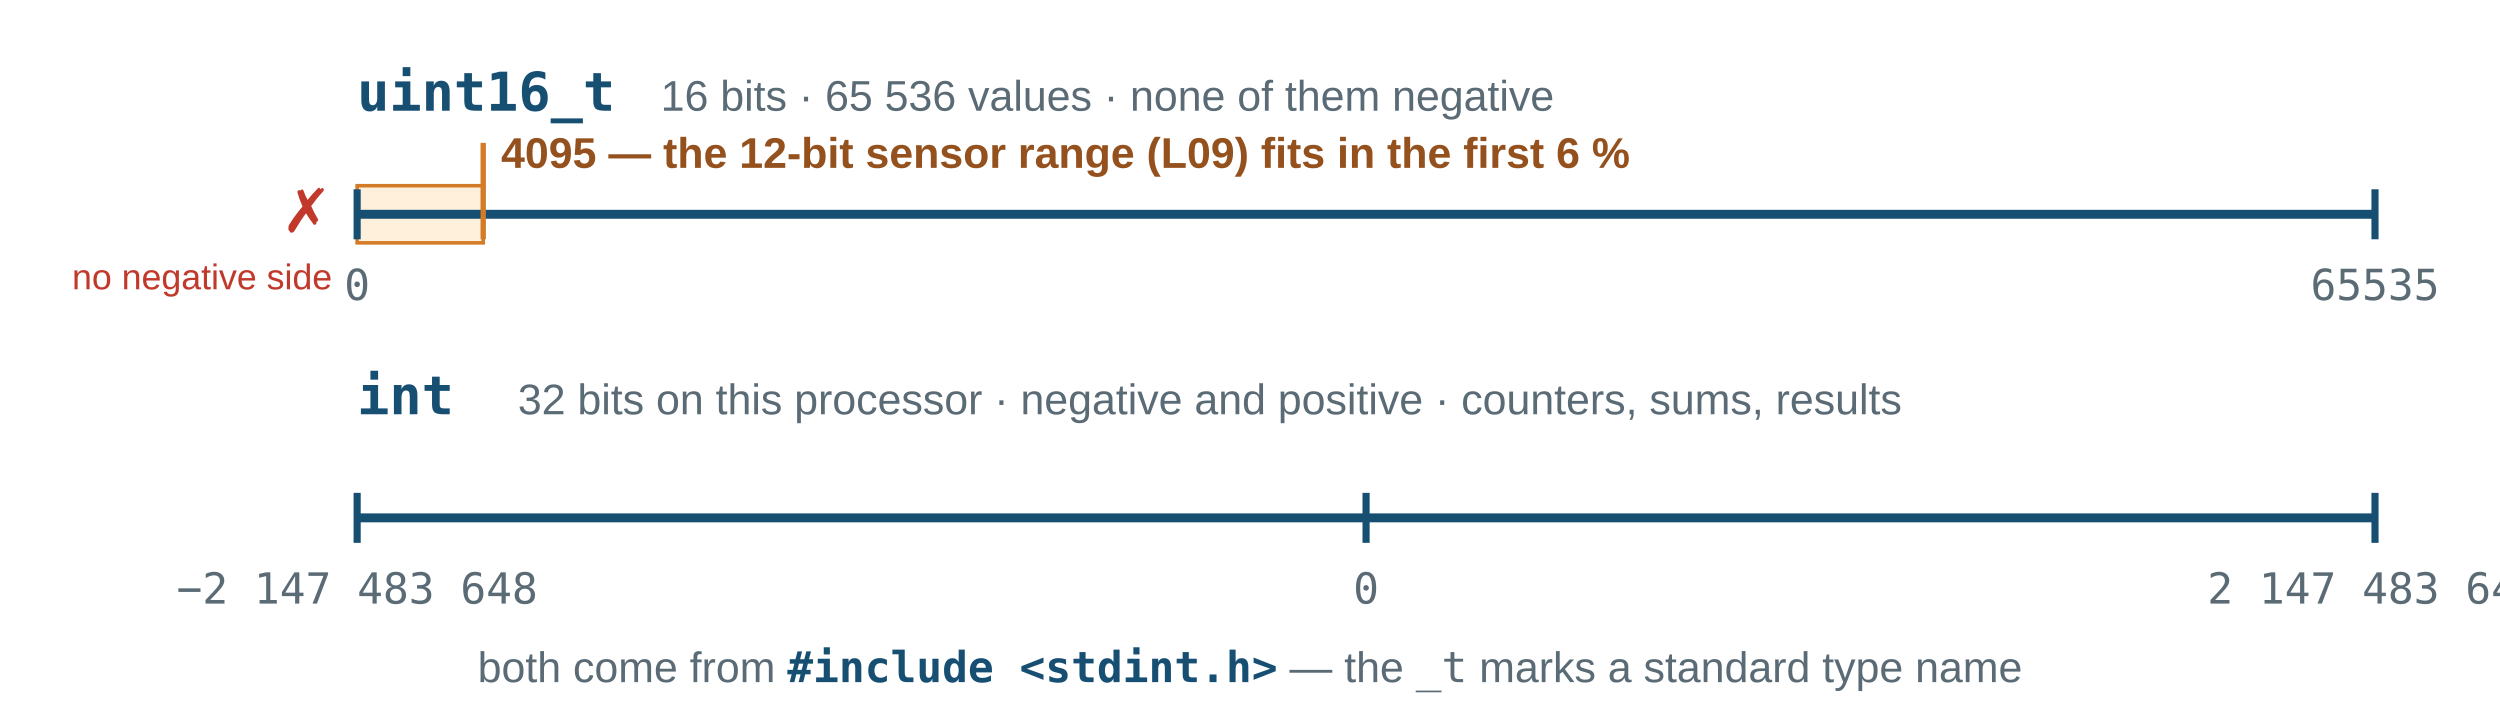
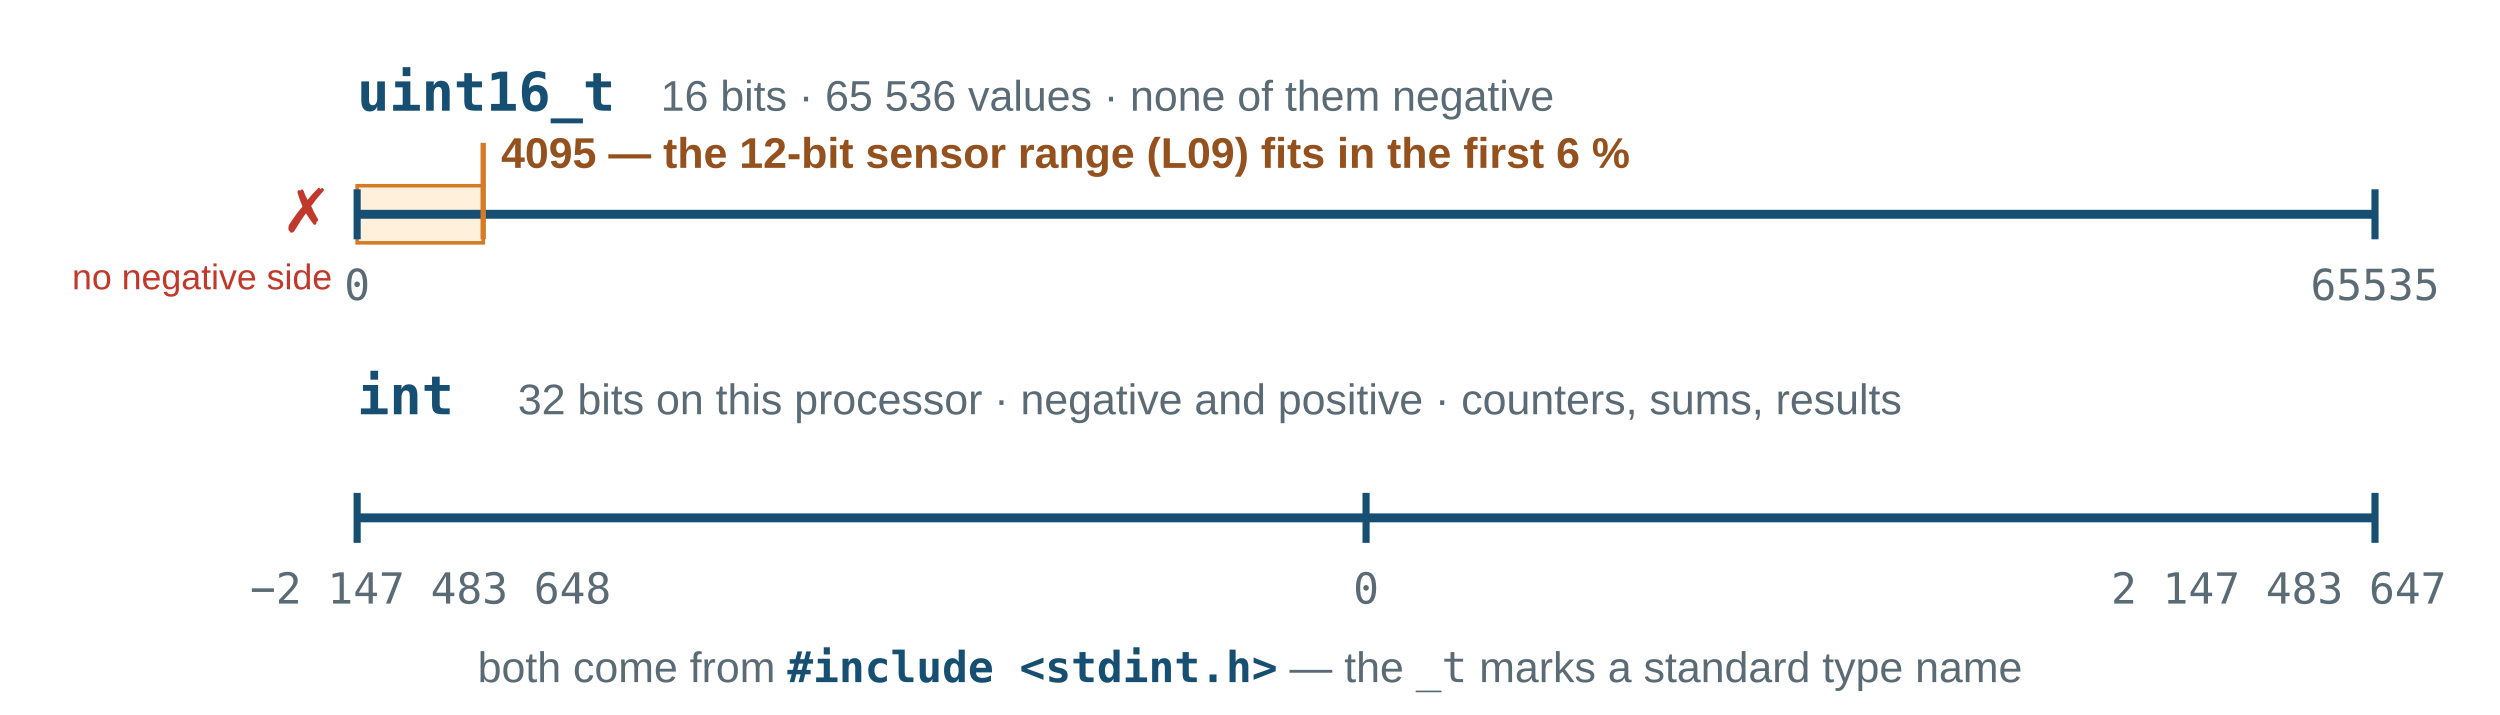
<svg xmlns="http://www.w3.org/2000/svg" viewBox="0 0 1400 400" font-family="Quicksand,Arial,sans-serif">
  <defs>
    <marker id="ar" markerWidth="12" markerHeight="12" refX="11" refY="6" orient="auto" markerUnits="userSpaceOnUse">
      <path d="M0 0 L12 6 L0 12 Z" fill="#3d7f9f" />
    </marker>
    <marker id="arr" markerWidth="12" markerHeight="12" refX="11" refY="6" orient="auto" markerUnits="userSpaceOnUse">
      <path d="M0 0 L12 6 L0 12 Z" fill="#c0392b" />
    </marker>
  </defs>
  <text x="200" y="62" font-size="30" font-weight="700" fill="#174f73" font-family="ui-monospace,Menlo,Consolas,monospace">uint16_t</text>
  <text x="370" y="62" font-size="24" fill="#5a6b76">16 bits · 65 536 values · none of them negative</text>
  <rect x="200" y="104" width="70.6" height="32" fill="#fff0dc" stroke="#d47b28" stroke-width="2" />
  <path d="M200 120 H1330" stroke="#174f73" stroke-width="5" />
  <path d="M200.0 106 V134" stroke="#174f73" stroke-width="4" />
  <text x="200.0" y="168" text-anchor="middle" font-size="24" fill="#5a6b76" font-family="ui-monospace,Menlo,Consolas,monospace">0</text>
  <path d="M1330.0 106 V134" stroke="#174f73" stroke-width="4" />
  <text x="1330.0" y="168" text-anchor="middle" font-size="24" fill="#5a6b76" font-family="ui-monospace,Menlo,Consolas,monospace">65535</text>
  <path d="M270.6 80 V134" stroke="#d47b28" stroke-width="3" />
  <text x="280.6" y="94" font-size="24" font-weight="700" fill="#95511d">4095 — the 12-bit sensor range (L09) fits in the first 6 %</text>
  <text x="186" y="130" text-anchor="end" font-size="34" font-weight="700" fill="#c0392b">✗</text>
  <text x="186" y="162" text-anchor="end" font-size="20" fill="#c0392b">no negative side</text>
  <text x="200" y="232" font-size="30" font-weight="700" fill="#174f73" font-family="ui-monospace,Menlo,Consolas,monospace">int</text>
  <text x="290" y="232" font-size="24" fill="#5a6b76">32 bits on this processor · negative and positive · counters, sums, results</text>
  <path d="M200 290 H1330" stroke="#174f73" stroke-width="5" />
  <path d="M200.0 276 V304" stroke="#174f73" stroke-width="4" />
-   <text x="200.0" y="338" text-anchor="middle" font-size="24" fill="#5a6b76" font-family="ui-monospace,Menlo,Consolas,monospace">−2 147 483 648</text>
+   <text x="140.0" y="338" text-anchor="start" font-size="24" fill="#5a6b76" font-family="ui-monospace,Menlo,Consolas,monospace">−2 147 483 648</text>
  <path d="M765.0 276 V304" stroke="#174f73" stroke-width="4" />
  <text x="765.0" y="338" text-anchor="middle" font-size="24" fill="#5a6b76" font-family="ui-monospace,Menlo,Consolas,monospace">0</text>
  <path d="M1330.0 276 V304" stroke="#174f73" stroke-width="4" />
-   <text x="1330.0" y="338" text-anchor="middle" font-size="24" fill="#5a6b76" font-family="ui-monospace,Menlo,Consolas,monospace">2 147 483 647</text>
+   <text x="1370.0" y="338" text-anchor="end" font-size="24" fill="#5a6b76" font-family="ui-monospace,Menlo,Consolas,monospace">2 147 483 647</text>
  <text x="700" y="382" text-anchor="middle" font-size="24" fill="#5a6b76">both come from <tspan font-family="ui-monospace,Menlo,Consolas,monospace" font-weight="700" fill="#174f73">#include &lt;stdint.h&gt;</tspan> — the <tspan font-family="ui-monospace,Menlo,Consolas,monospace">_t</tspan> marks a standard type name</text>
</svg>
